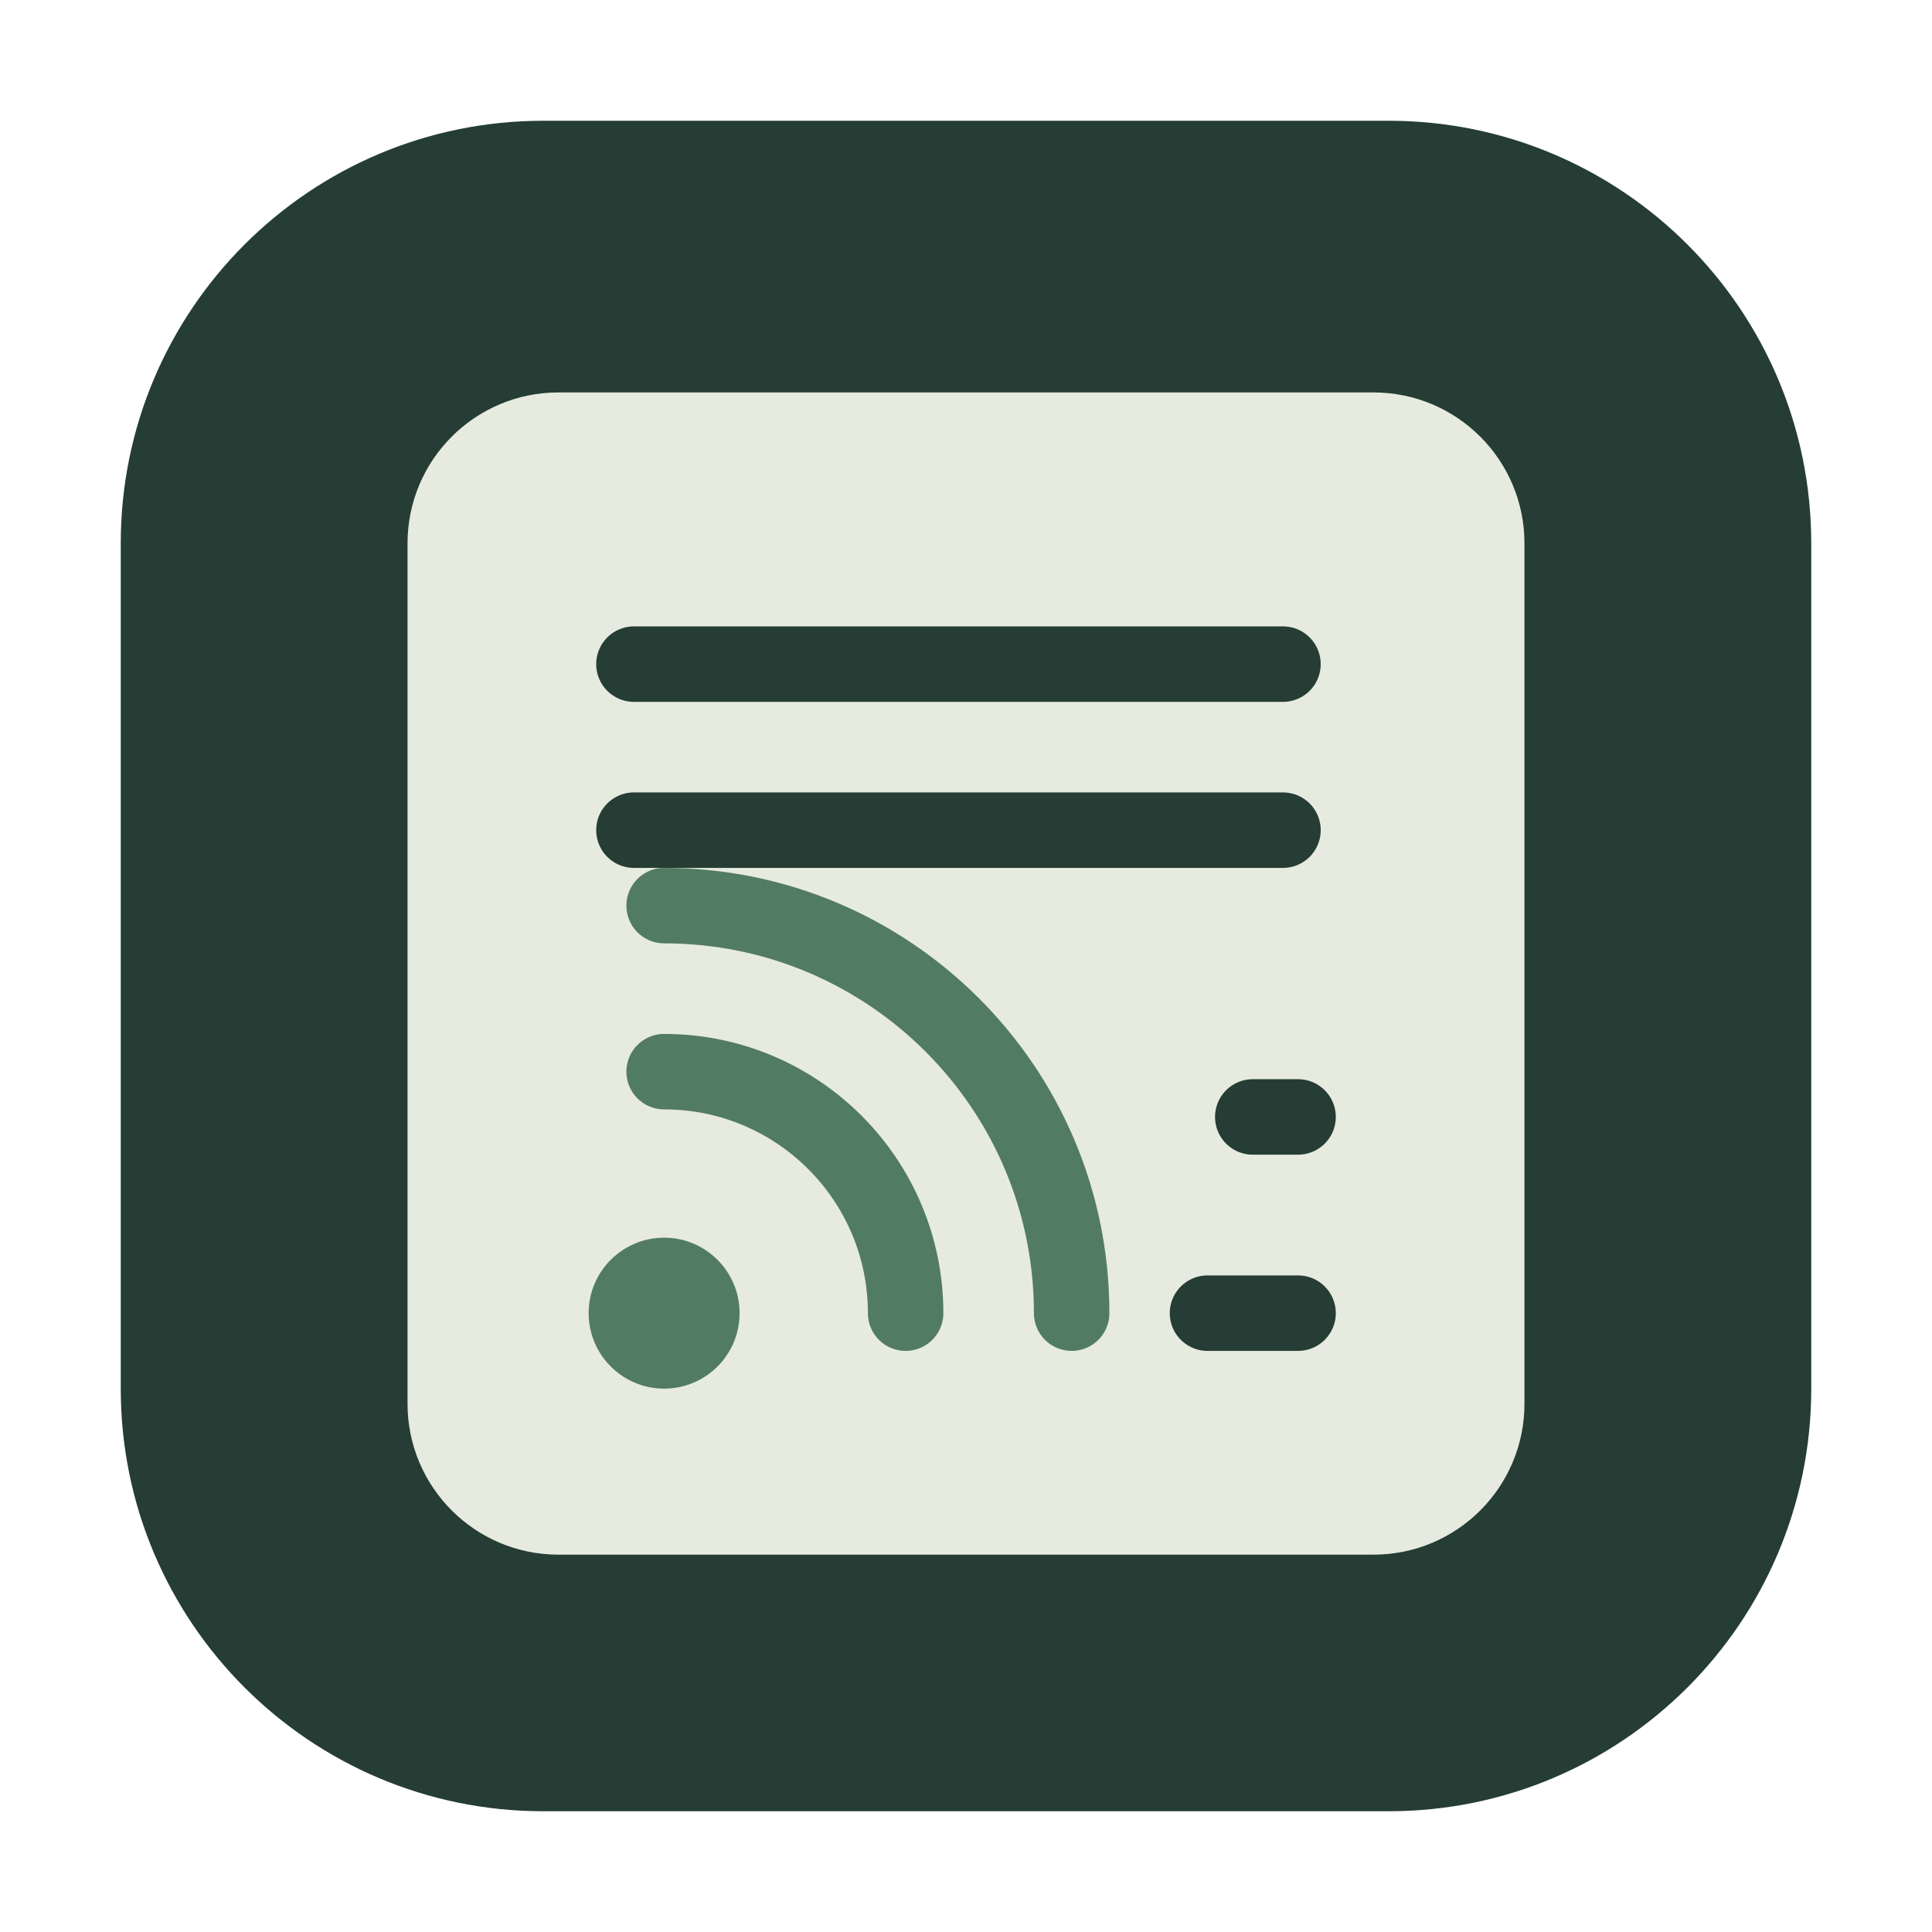
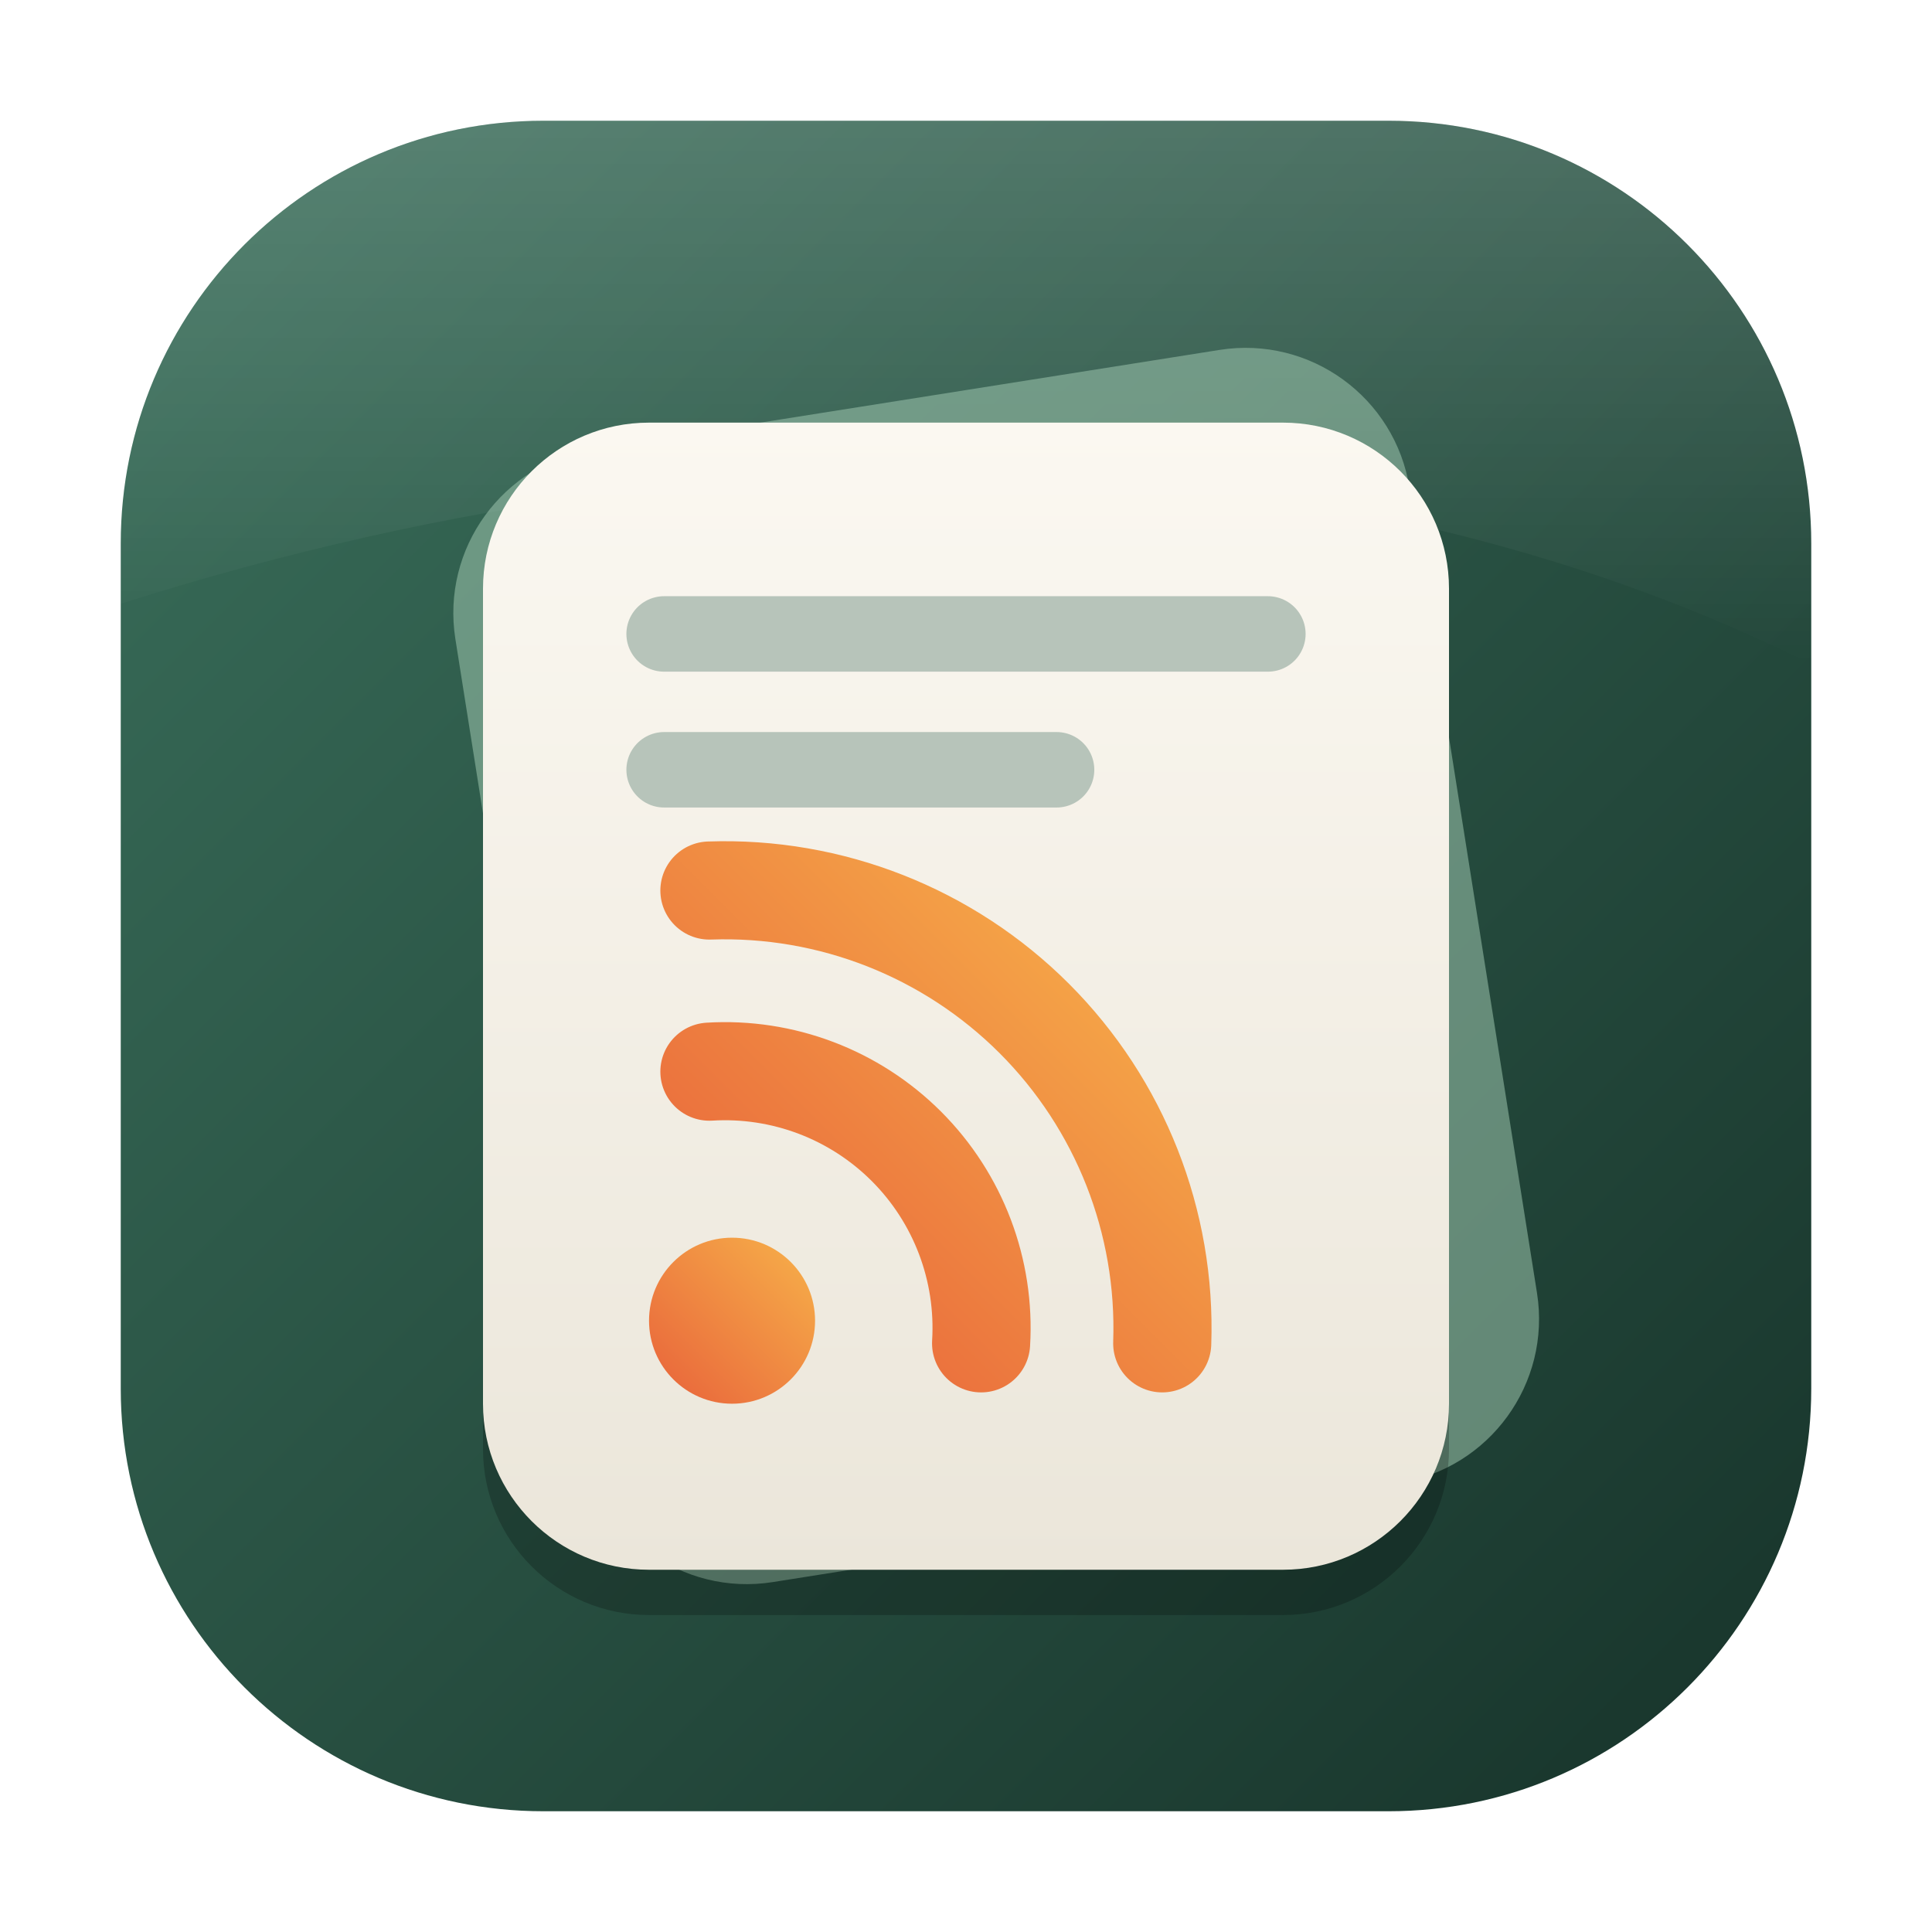
<svg xmlns="http://www.w3.org/2000/svg" width="128" height="128" viewBox="0 0 128 128">
-   <rect x="8" y="8" width="112" height="112" rx="28" fill="#253d34" />
-   <rect x="27" y="26" width="74" height="77" rx="10" fill="#e6eadf" />
-   <path d="M42 44h43M42 55h43" stroke="#253d34" stroke-width="5" stroke-linecap="round" />
-   <circle cx="44" cy="87" r="5" fill="#527c61" />
-   <path d="M44 71a16 16 0 0 1 16 16M44 60a27 27 0 0 1 27 27" fill="none" stroke="#527c61" stroke-width="5" stroke-linecap="round" />
-   <path d="M83 74h3M80 87h6" stroke="#253d34" stroke-width="5" stroke-linecap="round" />
+   <defs>
+     <linearGradient id="bg" x1="0" y1="0" x2="1" y2="1">
+       <stop offset="0" stop-color="#3a6f5b" />
+       <stop offset="1" stop-color="#17332a" />
+     </linearGradient>
+     <linearGradient id="shine" x1="0" y1="0" x2="0" y2="1">
+       <stop offset="0" stop-color="#fff" stop-opacity=".16" />
+       <stop offset="1" stop-color="#fff" stop-opacity="0" />
+     </linearGradient>
+     <linearGradient id="page" x1="0" y1="0" x2="0" y2="1">
+       <stop offset="0" stop-color="#fbf8f1" />
+       <stop offset="1" stop-color="#ebe6da" />
+     </linearGradient>
+     <linearGradient id="wave" x1="0" y1="1" x2="1" y2="0">
+       <stop offset="0" stop-color="#e8613a" />
+       <stop offset="1" stop-color="#f7b24a" />
+     </linearGradient>
+   </defs>
+   <rect x="8" y="8" width="112" height="112" rx="28" fill="url(#bg)" />
+   <path d="M36 8h56a28 28 0 0 1 28 28v8C92 30 52 26 8 40v-4A28 28 0 0 1 36 8z" fill="url(#shine)" />
+   <rect x="34" y="26" width="64" height="76" rx="11" fill="#9cc4ad" opacity=".55" transform="rotate(-9 66 64)" />
+   <rect x="32" y="31" width="64" height="76" rx="11" fill="#000" opacity=".22" />
+   <rect x="32" y="28" width="64" height="76" rx="11" fill="url(#page)" />
+   <path d="M44 42h40M44 51h26" stroke="#b7c4ba" stroke-width="5" stroke-linecap="round" />
+   <circle cx="48.5" cy="87.5" r="5.5" fill="url(#wave)" />
+   <path d="M47 71a17 17 0 0 1 18 18M47 59a29 29 0 0 1 30 30" fill="none" stroke="url(#wave)" stroke-width="6.5" stroke-linecap="round" />
</svg>
